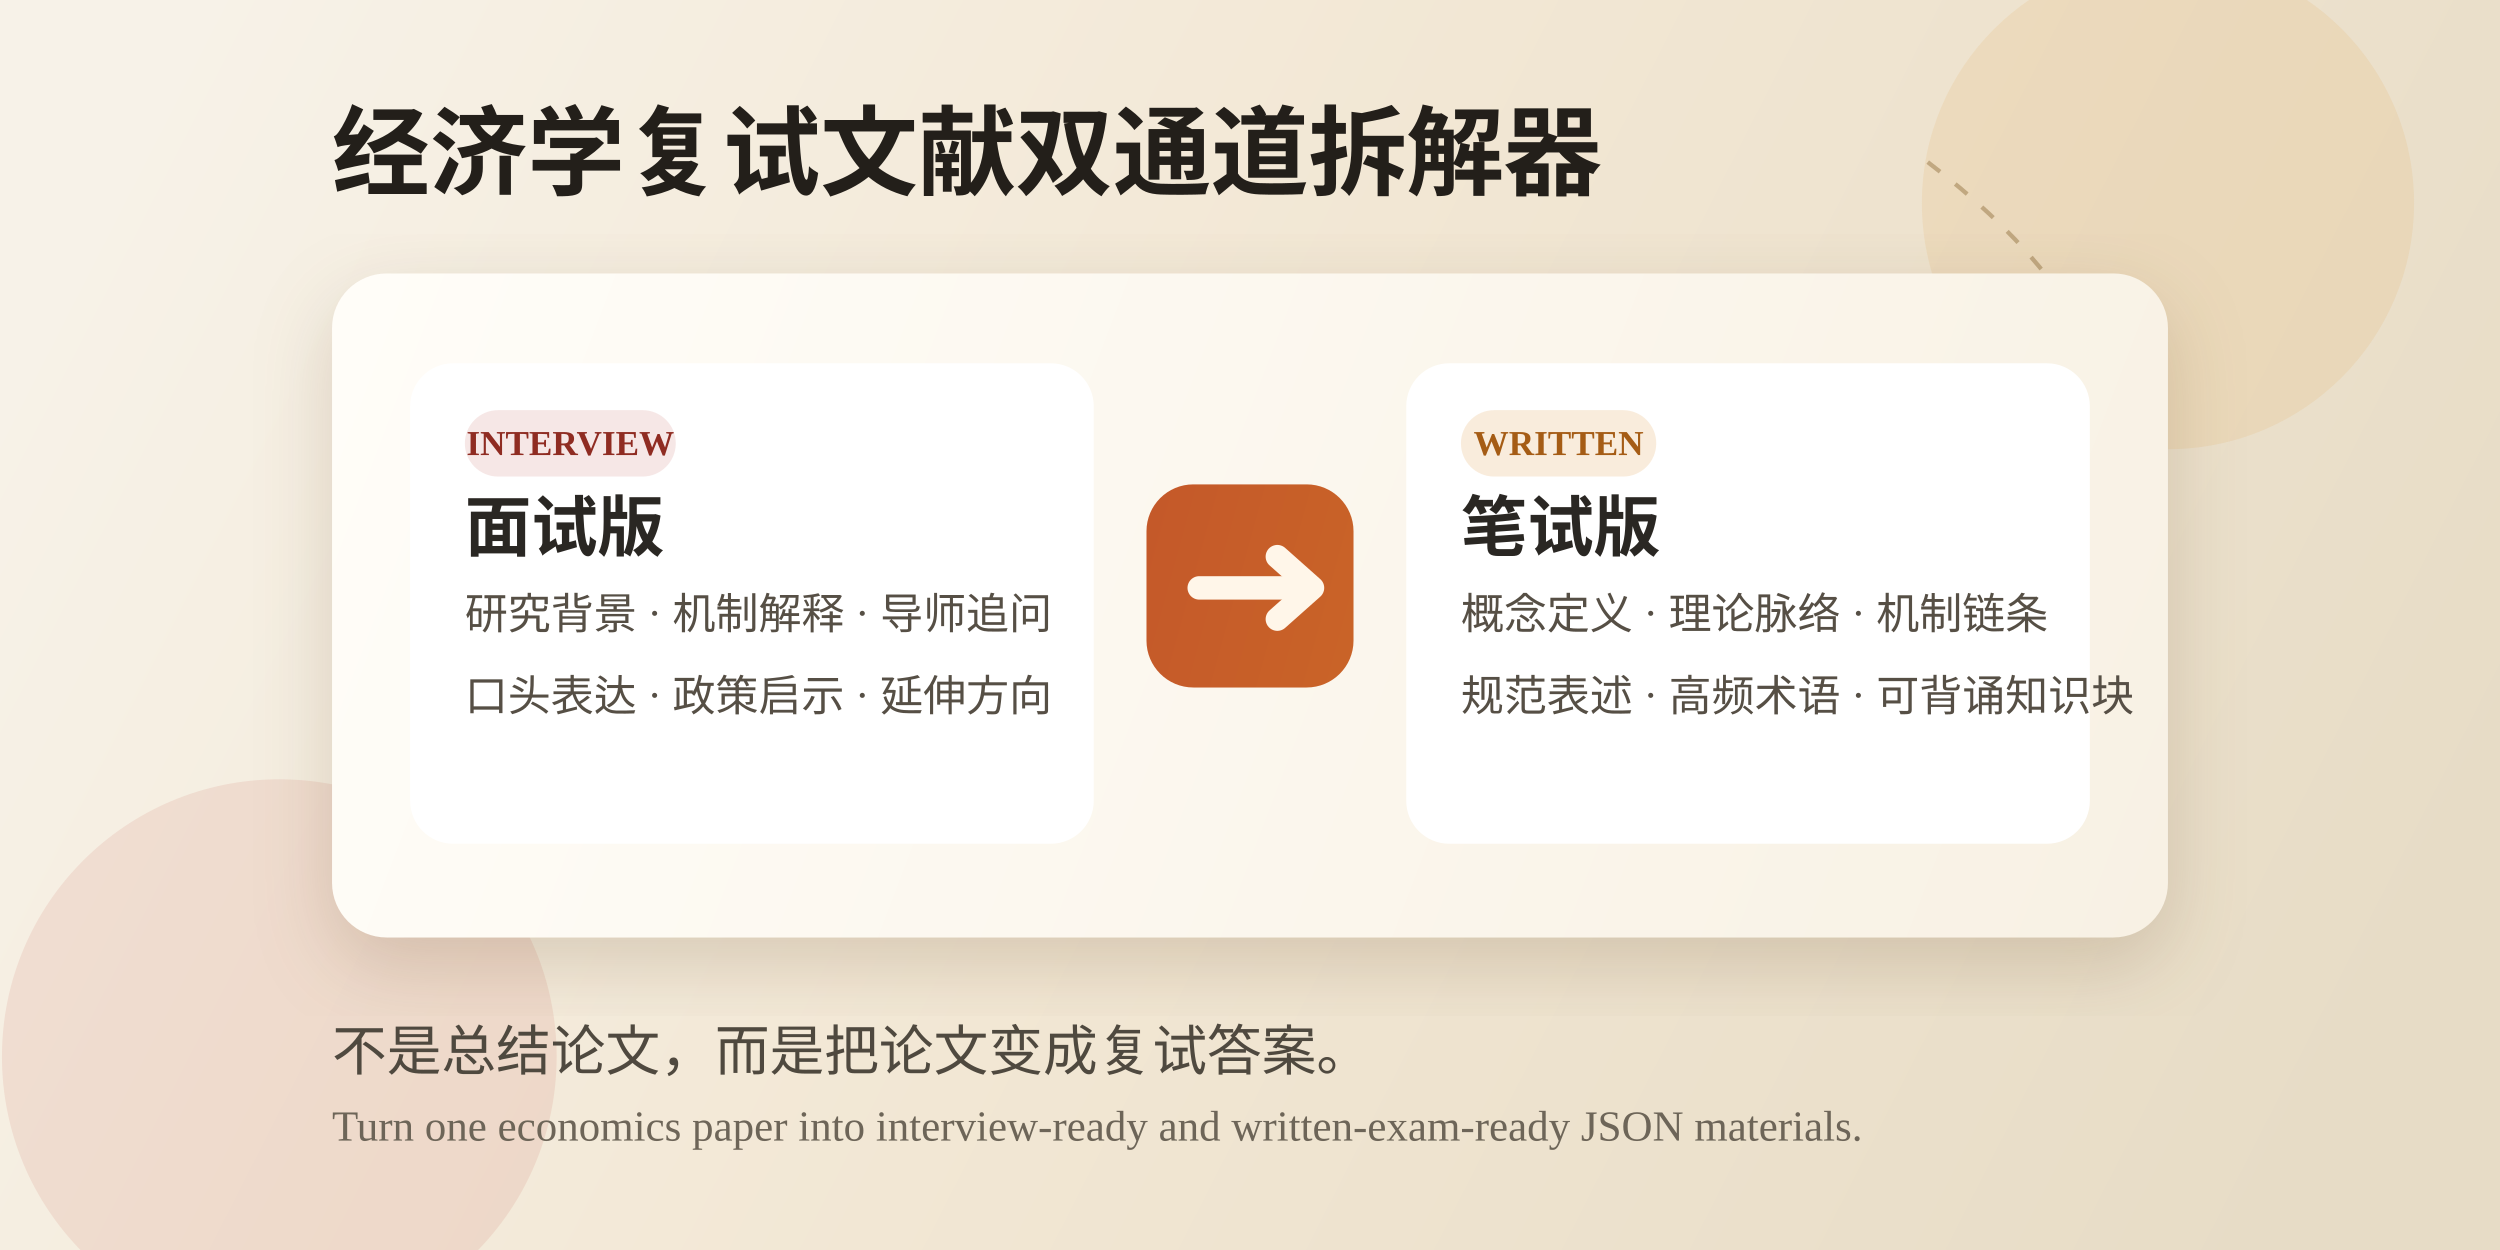
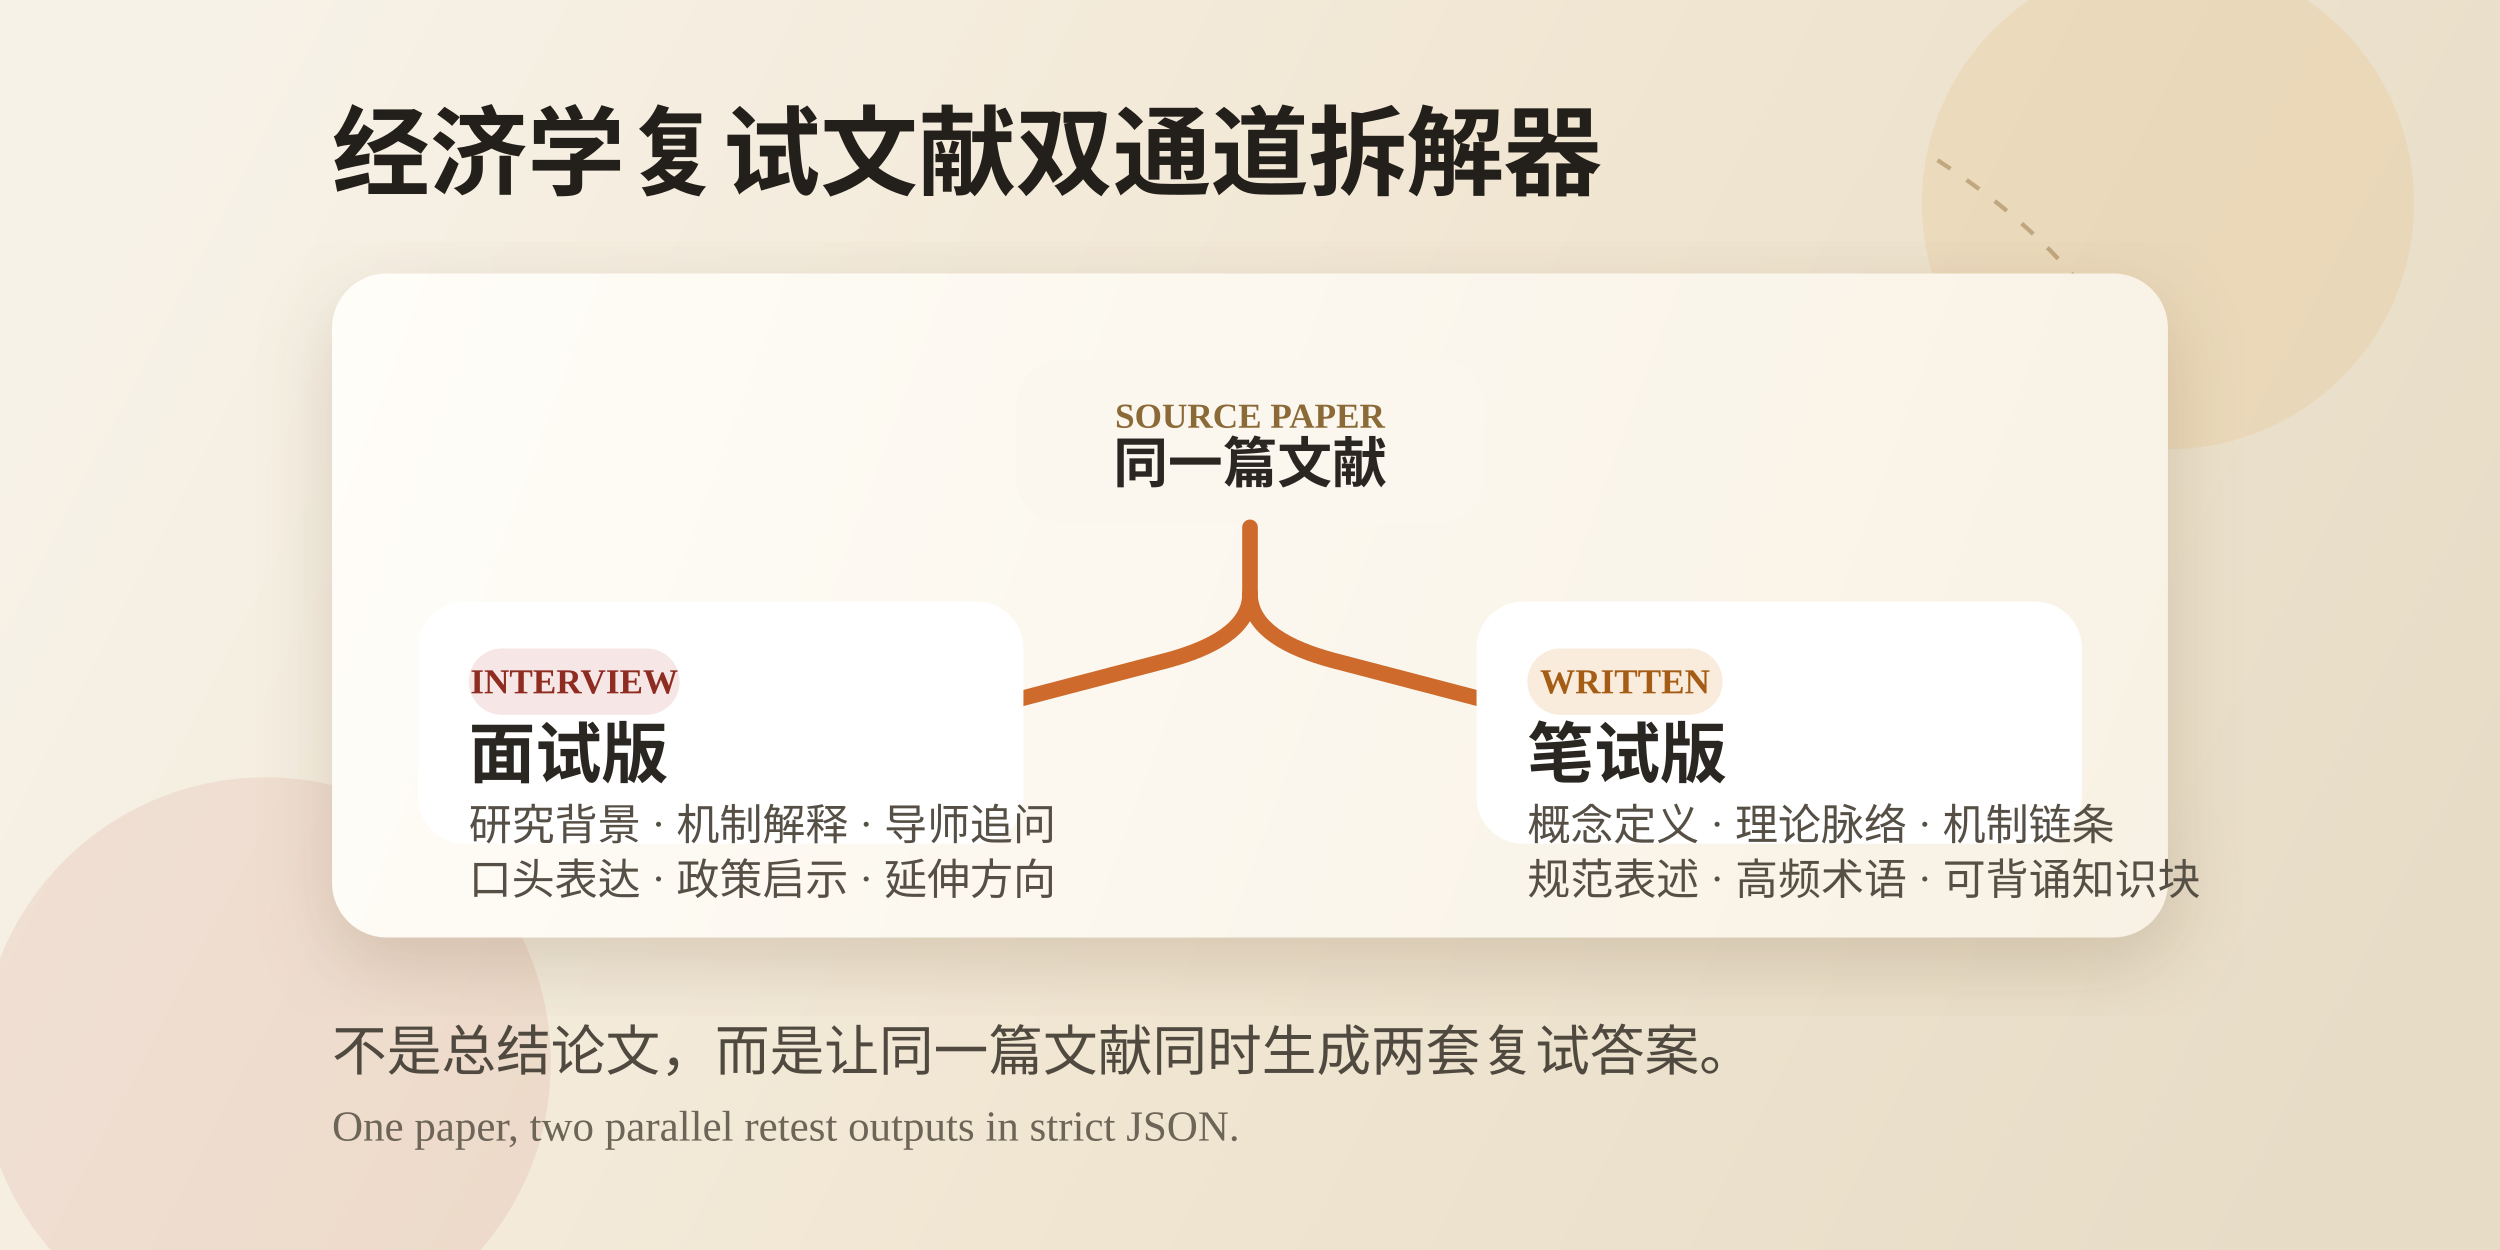
<svg xmlns="http://www.w3.org/2000/svg" width="1280" height="640" viewBox="0 0 1280 640" fill="none">
  <defs>
-     <linearGradient id="bg" x1="80" y1="40" x2="1180" y2="600" gradientUnits="userSpaceOnUse">
+     <linearGradient id="bg" x1="90" y1="40" x2="1180" y2="610" gradientUnits="userSpaceOnUse">
      <stop stop-color="#F7F2E8" />
-       <stop offset="0.48" stop-color="#F2E7D4" />
+       <stop offset="0.52" stop-color="#F1E6D2" />
      <stop offset="1" stop-color="#E7DCC6" />
    </linearGradient>
-     <linearGradient id="panel" x1="180" y1="150" x2="1100" y2="500" gradientUnits="userSpaceOnUse">
+     <linearGradient id="panel" x1="170" y1="152" x2="1110" y2="500" gradientUnits="userSpaceOnUse">
      <stop stop-color="#FFFDF8" />
      <stop offset="1" stop-color="#F8F1E4" />
    </linearGradient>
-     <linearGradient id="accent" x1="240" y1="210" x2="1040" y2="430" gradientUnits="userSpaceOnUse">
-       <stop stop-color="#B53A2D" />
-       <stop offset="1" stop-color="#D98324" />
-     </linearGradient>
-     <filter id="shadow" x="130" y="120" width="1020" height="400" filterUnits="userSpaceOnUse" color-interpolation-filters="sRGB">
+     <filter id="shadow" x="132" y="124" width="1016" height="396" filterUnits="userSpaceOnUse" color-interpolation-filters="sRGB">
      <feFlood flood-opacity="0" result="BackgroundImageFix" />
      <feColorMatrix in="SourceAlpha" type="matrix" values="0 0 0 0 0 0 0 0 0 0 0 0 0 0 0 0 0 0 127 0" result="hardAlpha" />
      <feOffset dy="14" />
      <feGaussianBlur stdDeviation="20" />
      <feColorMatrix type="matrix" values="0 0 0 0 0.35 0 0 0 0 0.22 0 0 0 0 0.08 0 0 0 0.18 0" />
      <feBlend mode="normal" in2="BackgroundImageFix" result="effect1_dropShadow_1_1" />
      <feBlend mode="normal" in="SourceGraphic" in2="effect1_dropShadow_1_1" result="shape" />
    </filter>
  </defs>
  <rect width="1280" height="640" fill="url(#bg)" />
  <circle cx="1110" cy="104" r="126" fill="#E8B66A" fill-opacity="0.18" />
-   <circle cx="143" cy="541" r="142" fill="#B53A2D" fill-opacity="0.10" />
-   <path d="M987 83C1080 154 1104 225 1062 296C1028 352 959 390 855 410" stroke="#8B6A38" stroke-width="2.2" stroke-dasharray="8 10" opacity="0.45" />
+   <circle cx="136" cy="544" r="146" fill="#B53A2D" fill-opacity="0.09" />
+   <path d="M992 82C1058 125 1096 174 1102 230" stroke="#8B6A38" stroke-width="2.2" stroke-dasharray="8 10" opacity="0.45" />
+   <text x="170" y="96" fill="#231F1A" font-family="Georgia, 'Times New Roman', serif" font-size="50" font-weight="700">经济学复试文献双通道拆解器</text>
  <g filter="url(#shadow)">
    <rect x="170" y="140" width="940" height="340" rx="28" fill="url(#panel)" />
-     <rect x="210" y="186" width="350" height="246" rx="22" fill="#FFFFFF" />
-     <rect x="720" y="186" width="350" height="246" rx="22" fill="#FFFFFF" />
-     <rect x="587" y="248" width="106" height="104" rx="24" fill="url(#accent)" />
-     <path d="M614 301H666" stroke="#FFF6E9" stroke-width="12" stroke-linecap="round" />
-     <path d="M654 285L672 301L654 317" stroke="#FFF6E9" stroke-width="12" stroke-linecap="round" stroke-linejoin="round" />
+     <rect x="520" y="184" width="240" height="84" rx="24" fill="#FBF7EF" />
+     <text x="640" y="219" text-anchor="middle" fill="#8B6A38" font-family="Georgia, 'Times New Roman', serif" font-size="18" font-weight="700">SOURCE PAPER</text>
+     <text x="640" y="247" text-anchor="middle" fill="#2A2723" font-family="Georgia, 'Times New Roman', serif" font-size="28" font-weight="700">同一篇文献</text>
+     <path d="M640 270V304" stroke="#CD6A2C" stroke-width="8" stroke-linecap="round" />
+     <path d="M640 304C640 322 620 332 598 338L468 372" stroke="#CD6A2C" stroke-width="8" stroke-linecap="round" />
+     <path d="M640 304C640 322 660 332 682 338L812 372" stroke="#CD6A2C" stroke-width="8" stroke-linecap="round" />
+     <path d="M471 363L455 375L475 381" stroke="#CD6A2C" stroke-width="8" stroke-linecap="round" stroke-linejoin="round" />
+     <path d="M809 363L825 375L805 381" stroke="#CD6A2C" stroke-width="8" stroke-linecap="round" stroke-linejoin="round" />
+     <rect x="214" y="308" width="310" height="124" rx="24" fill="#FFFFFF" />
+     <rect x="756" y="308" width="310" height="124" rx="24" fill="#FFFFFF" />
+     <rect x="240" y="332" width="108" height="34" rx="17" fill="#B53A2D" fill-opacity="0.12" />
+     <text x="294" y="355" text-anchor="middle" fill="#8F2C22" font-family="Georgia, 'Times New Roman', serif" font-size="18" font-weight="700">INTERVIEW</text>
+     <text x="240" y="398" fill="#2A2723" font-family="Georgia, 'Times New Roman', serif" font-size="34" font-weight="700">面试版</text>
+     <text x="240" y="430" fill="#564F45" font-family="Georgia, 'Times New Roman', serif" font-size="22">研究背景 · 机制解释 · 导师追问</text>
+     <text x="240" y="458" fill="#564F45" font-family="Georgia, 'Times New Roman', serif" font-size="22">口头表达 · 政策启示 · 延伸方向</text>
+     <rect x="782" y="332" width="100" height="34" rx="17" fill="#D98324" fill-opacity="0.16" />
+     <text x="832" y="355" text-anchor="middle" fill="#A55C15" font-family="Georgia, 'Times New Roman', serif" font-size="18" font-weight="700">WRITTEN</text>
+     <text x="782" y="398" fill="#2A2723" font-family="Georgia, 'Times New Roman', serif" font-size="34" font-weight="700">笔试版</text>
+     <text x="782" y="430" fill="#564F45" font-family="Georgia, 'Times New Roman', serif" font-size="22">概念定义 · 理论脉络 · 机制链条</text>
+     <text x="782" y="458" fill="#564F45" font-family="Georgia, 'Times New Roman', serif" font-size="22">规范表述 · 高频术语 · 可背诵知识块</text>
  </g>
-   <rect x="238" y="210" width="108" height="34" rx="17" fill="#B53A2D" fill-opacity="0.12" />
-   <text x="292" y="233" text-anchor="middle" fill="#8F2C22" font-family="Georgia, 'Times New Roman', serif" font-size="18" font-weight="700">INTERVIEW</text>
-   <text x="238" y="282" fill="#2A2723" font-family="Georgia, 'Times New Roman', serif" font-size="34" font-weight="700">面试版</text>
-   <text x="238" y="322" fill="#564F45" font-family="Georgia, 'Times New Roman', serif" font-size="22">研究背景 · 机制解释 · 导师追问</text>
-   <text x="238" y="364" fill="#564F45" font-family="Georgia, 'Times New Roman', serif" font-size="22">口头表达 · 政策启示 · 延伸方向</text>
-   <rect x="748" y="210" width="100" height="34" rx="17" fill="#D98324" fill-opacity="0.16" />
-   <text x="798" y="233" text-anchor="middle" fill="#A55C15" font-family="Georgia, 'Times New Roman', serif" font-size="18" font-weight="700">WRITTEN</text>
-   <text x="748" y="282" fill="#2A2723" font-family="Georgia, 'Times New Roman', serif" font-size="34" font-weight="700">笔试版</text>
-   <text x="748" y="322" fill="#564F45" font-family="Georgia, 'Times New Roman', serif" font-size="22">概念定义 · 理论脉络 · 机制链条</text>
-   <text x="748" y="364" fill="#564F45" font-family="Georgia, 'Times New Roman', serif" font-size="22">规范表述 · 高频术语 · 可背诵知识块</text>
-   <text x="170" y="96" fill="#231F1A" font-family="Georgia, 'Times New Roman', serif" font-size="50" font-weight="700">经济学复试文献双通道拆解器</text>
-   <text x="170" y="548" fill="#4F493F" font-family="Georgia, 'Times New Roman', serif" font-size="28">不是总结论文，而是把论文变成复试答案。</text>
-   <text x="170" y="584" fill="#6D6558" font-family="Georgia, 'Times New Roman', serif" font-size="22">Turn one economics paper into interview-ready and written-exam-ready JSON materials.</text>
+   <text x="170" y="548" fill="#4F493F" font-family="Georgia, 'Times New Roman', serif" font-size="28">不是总结论文，而是让同一篇文献同时生成两套复试答案。</text>
+   <text x="170" y="584" fill="#6D6558" font-family="Georgia, 'Times New Roman', serif" font-size="22">One paper, two parallel retest outputs in strict JSON.</text>
</svg>
